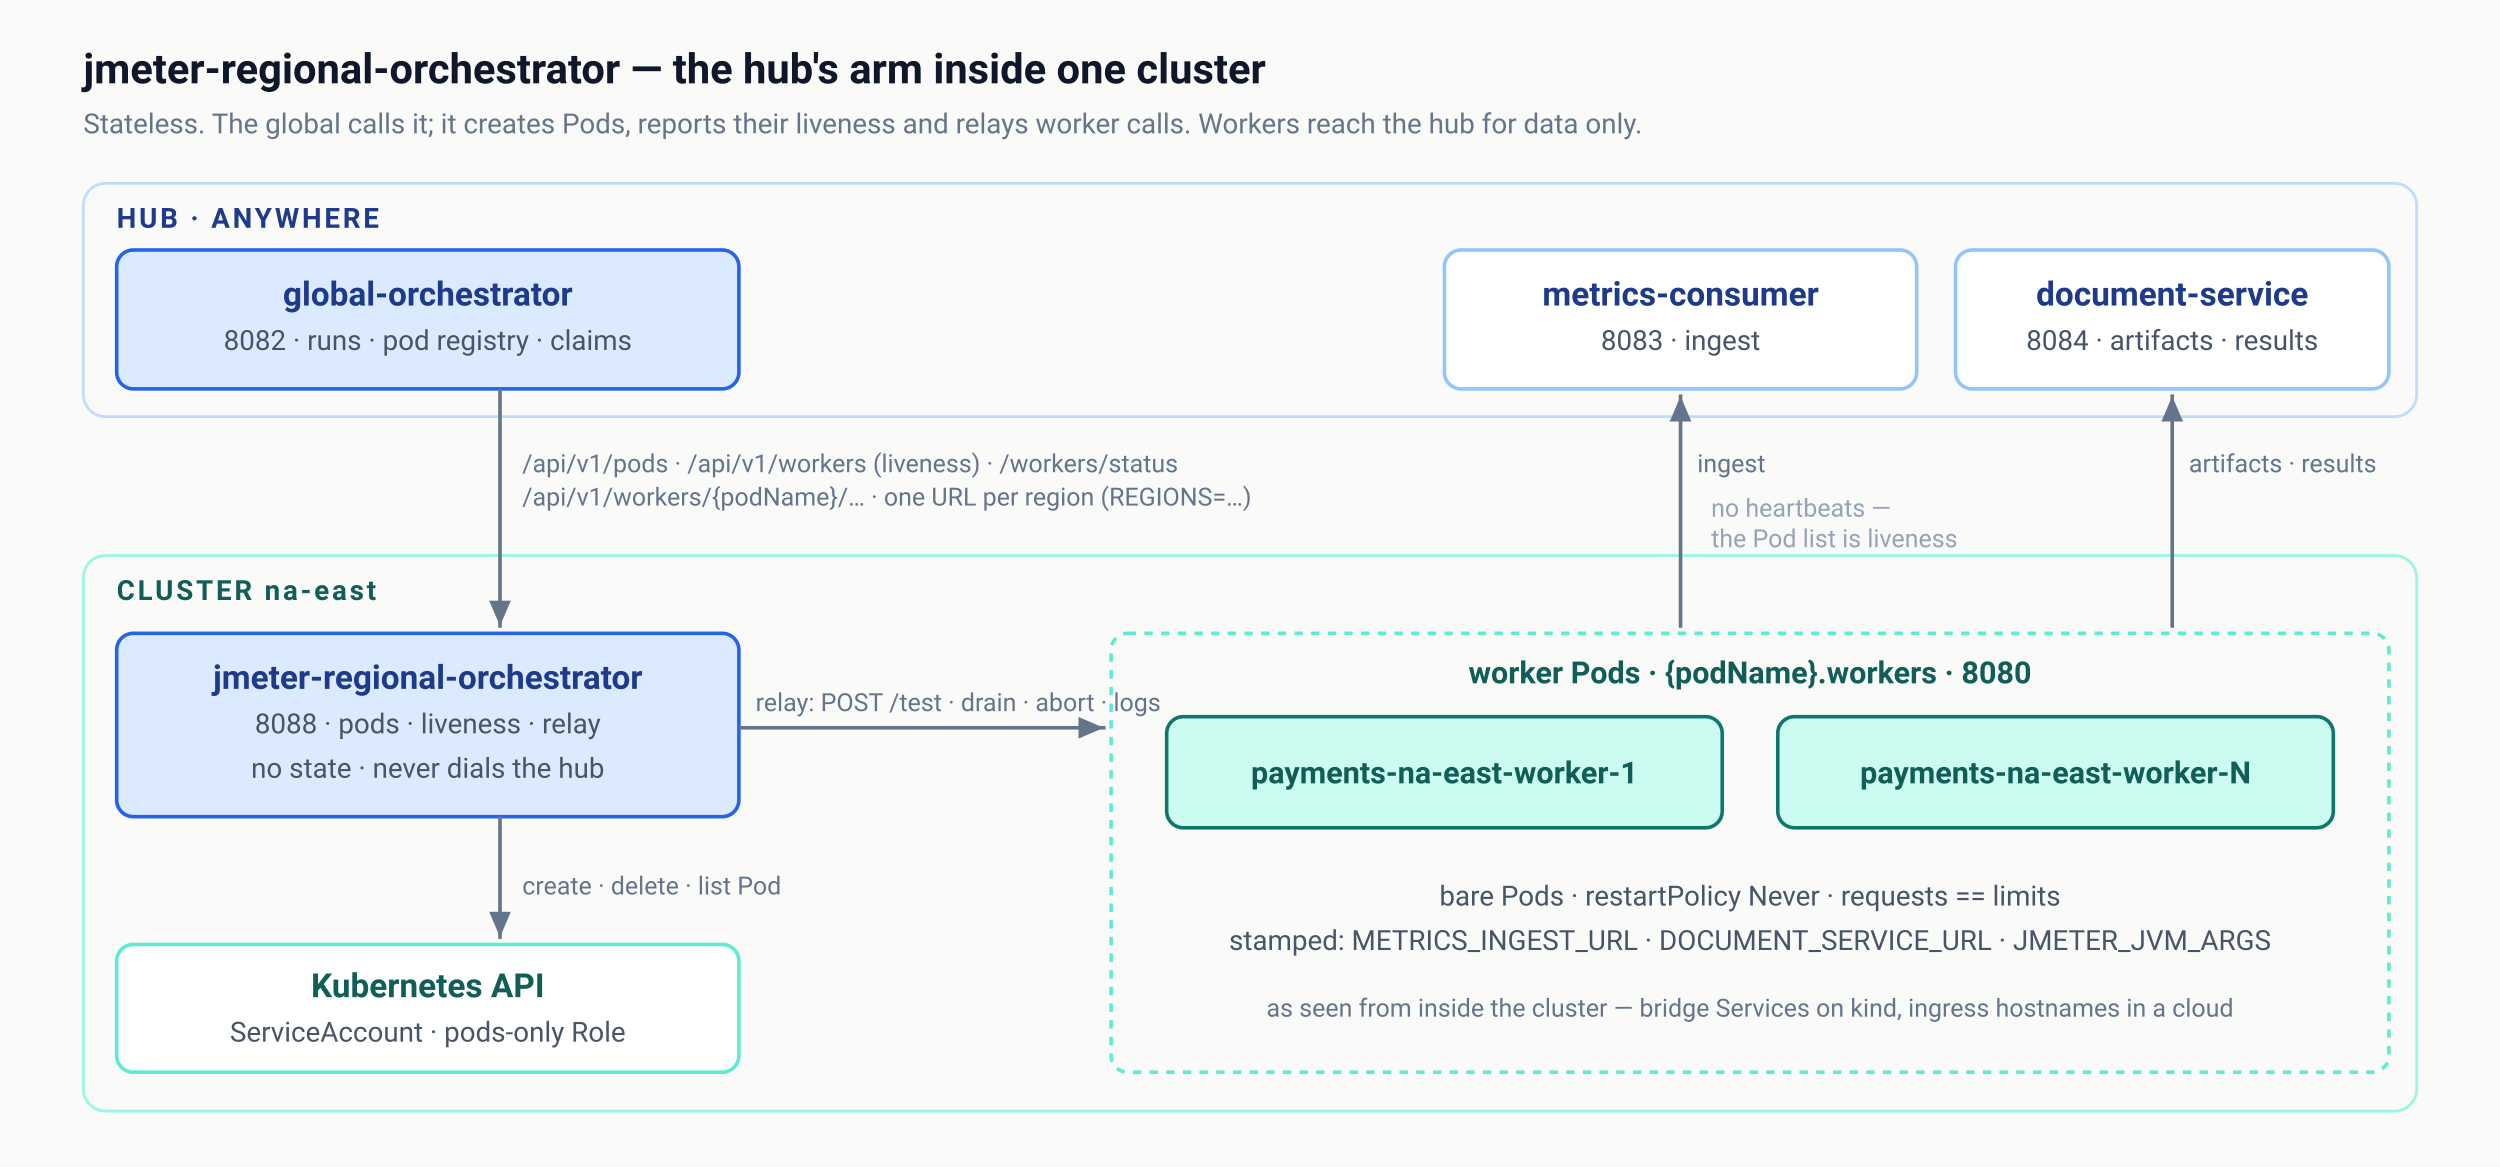
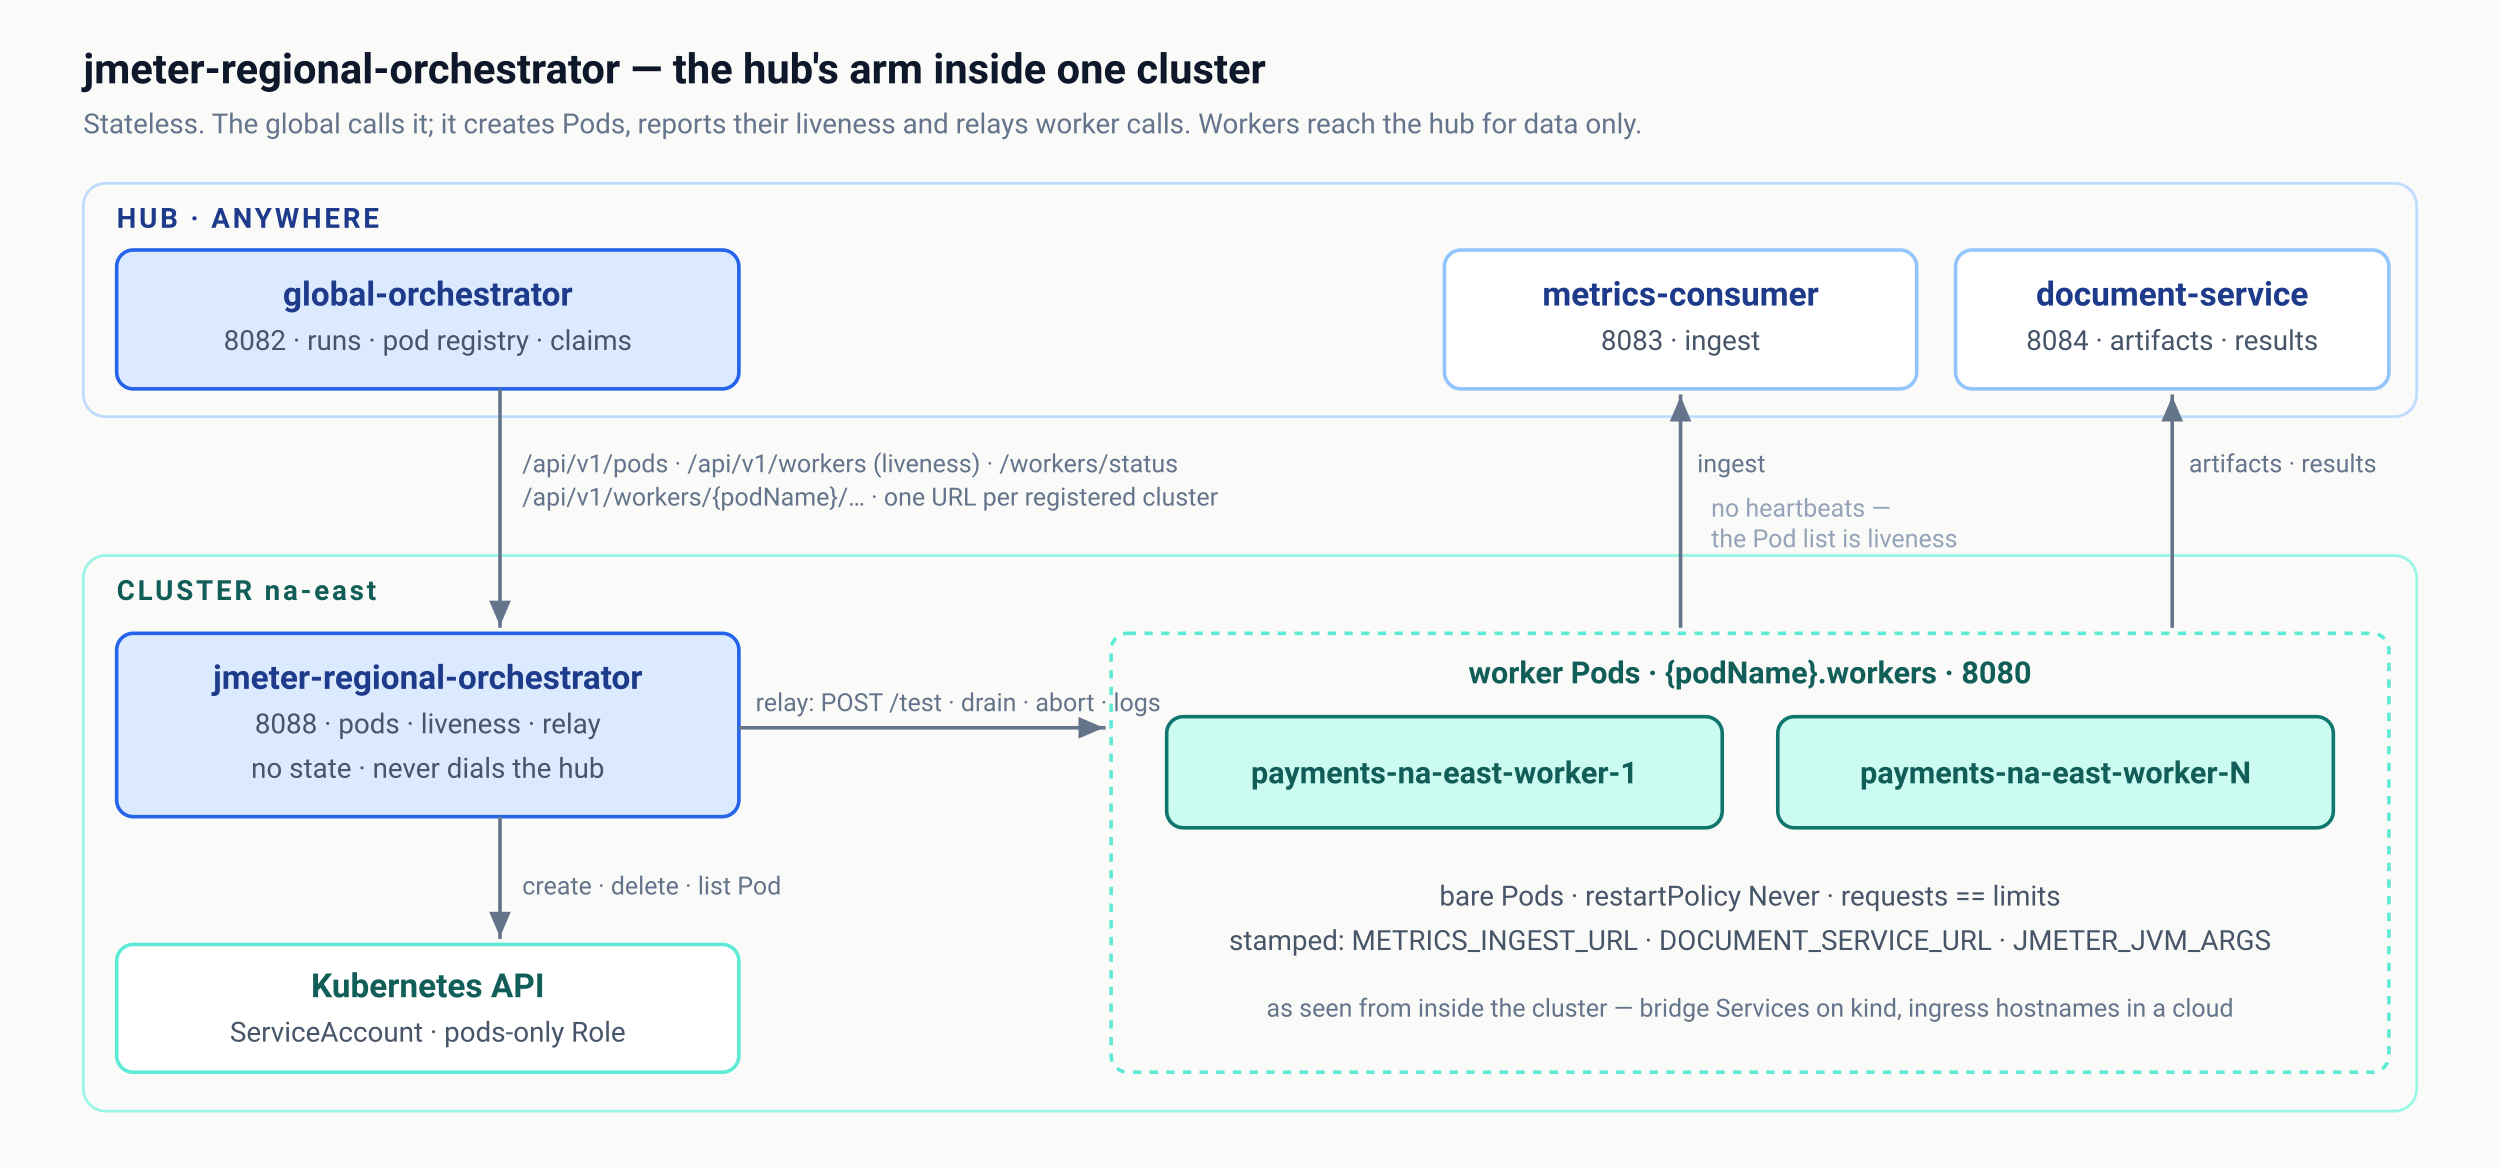
<svg xmlns="http://www.w3.org/2000/svg" viewBox="0 0 900 420" width="900" height="420" font-family="-apple-system, 'Segoe UI', Roboto, Helvetica, Arial, sans-serif">
  <defs>
    <marker id="a" markerWidth="9" markerHeight="9" refX="7.5" refY="3" orient="auto" markerUnits="strokeWidth">
      <path d="M0,0 L0,6 L7,3 z" fill="#64748b" />
    </marker>
  </defs>
  <rect width="900" height="420" fill="#fafaf9" />
  <text x="30" y="30" font-size="15" font-weight="700" fill="#0f172a">jmeter-regional-orchestrator — the hub's arm inside one cluster</text>
  <text x="30" y="48" font-size="10" fill="#64748b">Stateless. The global calls it; it creates Pods, reports their liveness and relays worker calls. Workers reach the hub for data only.</text>
  <rect x="30" y="66" width="840" height="84" rx="8" fill="none" stroke="#bfdbfe" />
  <text x="42" y="82" font-size="10" font-weight="600" letter-spacing="1" fill="#1e3a8a">HUB · ANYWHERE</text>
  <rect x="42" y="90" width="224" height="50" rx="6" fill="#dbeafe" stroke="#2563eb" stroke-width="1.3" />
  <text x="154" y="110" text-anchor="middle" font-size="12" font-weight="600" fill="#1e3a8a">global-orchestrator</text>
  <text x="154" y="126" text-anchor="middle" font-size="10" fill="#475569">8082 · runs · pod registry · claims</text>
  <rect x="520" y="90" width="170" height="50" rx="6" fill="#ffffff" stroke="#93c5fd" stroke-width="1.3" />
  <text x="605" y="110" text-anchor="middle" font-size="12" font-weight="600" fill="#1e3a8a">metrics-consumer</text>
  <text x="605" y="126" text-anchor="middle" font-size="10" fill="#475569">8083 · ingest</text>
  <rect x="704" y="90" width="156" height="50" rx="6" fill="#ffffff" stroke="#93c5fd" stroke-width="1.3" />
  <text x="782" y="110" text-anchor="middle" font-size="12" font-weight="600" fill="#1e3a8a">document-service</text>
  <text x="782" y="126" text-anchor="middle" font-size="10" fill="#475569">8084 · artifacts · results</text>
  <rect x="30" y="200" width="840" height="200" rx="8" fill="none" stroke="#99f6e4" />
  <text x="42" y="216" font-size="10" font-weight="600" letter-spacing="1" fill="#115e59">CLUSTER na-east</text>
  <rect x="42" y="228" width="224" height="66" rx="6" fill="#dbeafe" stroke="#2563eb" stroke-width="1.3" />
  <text x="154" y="248" text-anchor="middle" font-size="12" font-weight="600" fill="#1e3a8a">jmeter-regional-orchestrator</text>
  <text x="154" y="264" text-anchor="middle" font-size="10" fill="#475569">8088 · pods · liveness · relay</text>
  <text x="154" y="280" text-anchor="middle" font-size="10" fill="#475569">no state · never dials the hub</text>
  <rect x="42" y="340" width="224" height="46" rx="6" fill="#ffffff" stroke="#5eead4" stroke-width="1.3" />
  <text x="154" y="359" text-anchor="middle" font-size="12" font-weight="600" fill="#115e59">Kubernetes API</text>
  <text x="154" y="375" text-anchor="middle" font-size="10" fill="#475569">ServiceAccount · pods-only Role</text>
  <rect x="400" y="228" width="460" height="158" rx="6" fill="none" stroke="#5eead4" stroke-width="1.3" stroke-dasharray="3,3" />
  <text x="630" y="246" text-anchor="middle" font-size="11" font-weight="600" fill="#115e59">worker Pods · {podName}.workers · 8080</text>
  <rect x="420" y="258" width="200" height="40" rx="6" fill="#ccfbf1" stroke="#0f766e" stroke-width="1.3" />
  <text x="520" y="282" text-anchor="middle" font-size="11" font-weight="600" fill="#115e59">payments-na-east-worker-1</text>
  <rect x="640" y="258" width="200" height="40" rx="6" fill="#ccfbf1" stroke="#0f766e" stroke-width="1.3" />
  <text x="740" y="282" text-anchor="middle" font-size="11" font-weight="600" fill="#115e59">payments-na-east-worker-N</text>
  <text x="630" y="326" text-anchor="middle" font-size="10" fill="#475569">bare Pods · restartPolicy Never · requests == limits</text>
  <text x="630" y="342" text-anchor="middle" font-size="10" fill="#475569">stamped: METRICS_INGEST_URL · DOCUMENT_SERVICE_URL · JMETER_JVM_ARGS</text>
  <text x="630" y="366" text-anchor="middle" font-size="9" fill="#64748b">as seen from inside the cluster — bridge Services on kind, ingress hostnames in a cloud</text>
  <g stroke="#64748b" stroke-width="1.3" fill="none" marker-end="url(#a)">
    <path d="M180,140 V226" />
    <path d="M180,294 V338" />
    <path d="M266,262 H398" />
    <path d="M605,226 V142" />
    <path d="M782,226 V142" />
  </g>
  <g font-size="9" fill="#64748b">
    <text x="188" y="170">/api/v1/pods · /api/v1/workers (liveness) · /workers/status</text>
-     <text x="188" y="182">/api/v1/workers/{podName}/… · one URL per region (REGIONS=…)</text>
+     <text x="188" y="182">/api/v1/workers/{podName}/… · one URL per registered cluster</text>
    <text x="188" y="322">create · delete · list Pod</text>
    <text x="272" y="256">relay: POST /test · drain · abort · logs</text>
    <text x="616" y="186" fill="#94a3b8">no heartbeats —</text>
    <text x="616" y="197" fill="#94a3b8">the Pod list is liveness</text>
    <text x="611" y="170">ingest</text>
    <text x="788" y="170">artifacts · results</text>
  </g>
</svg>
